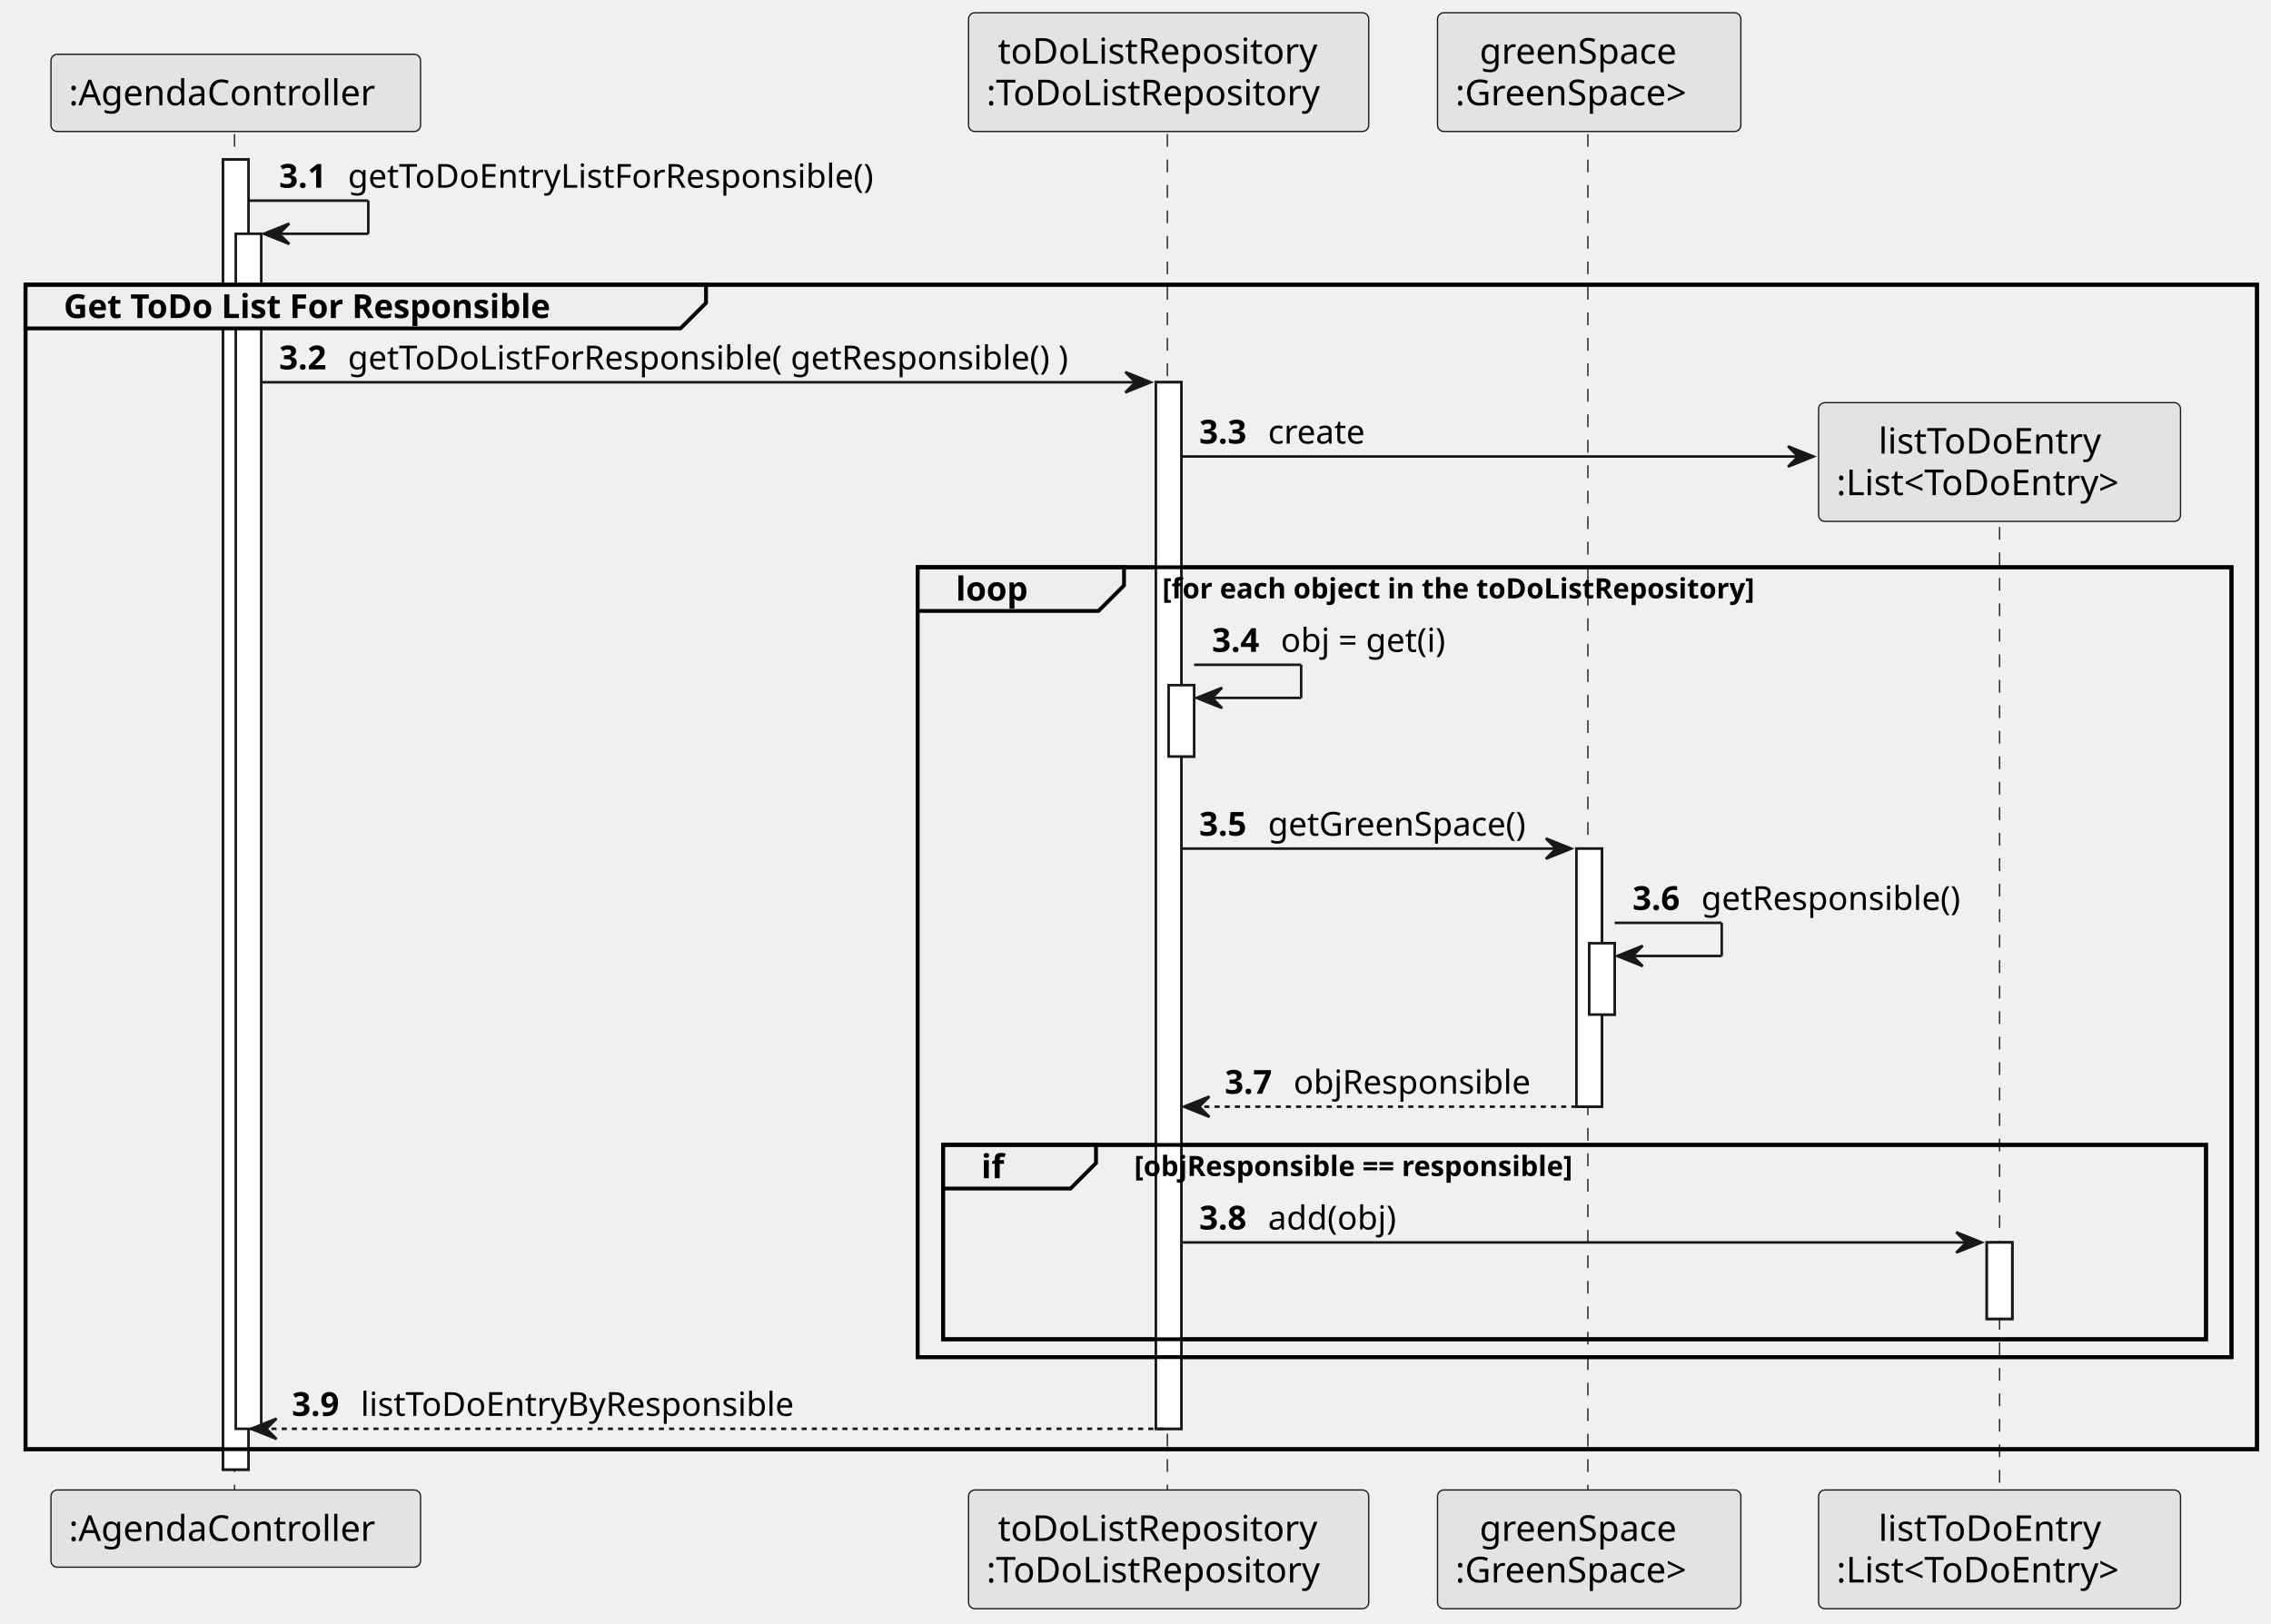
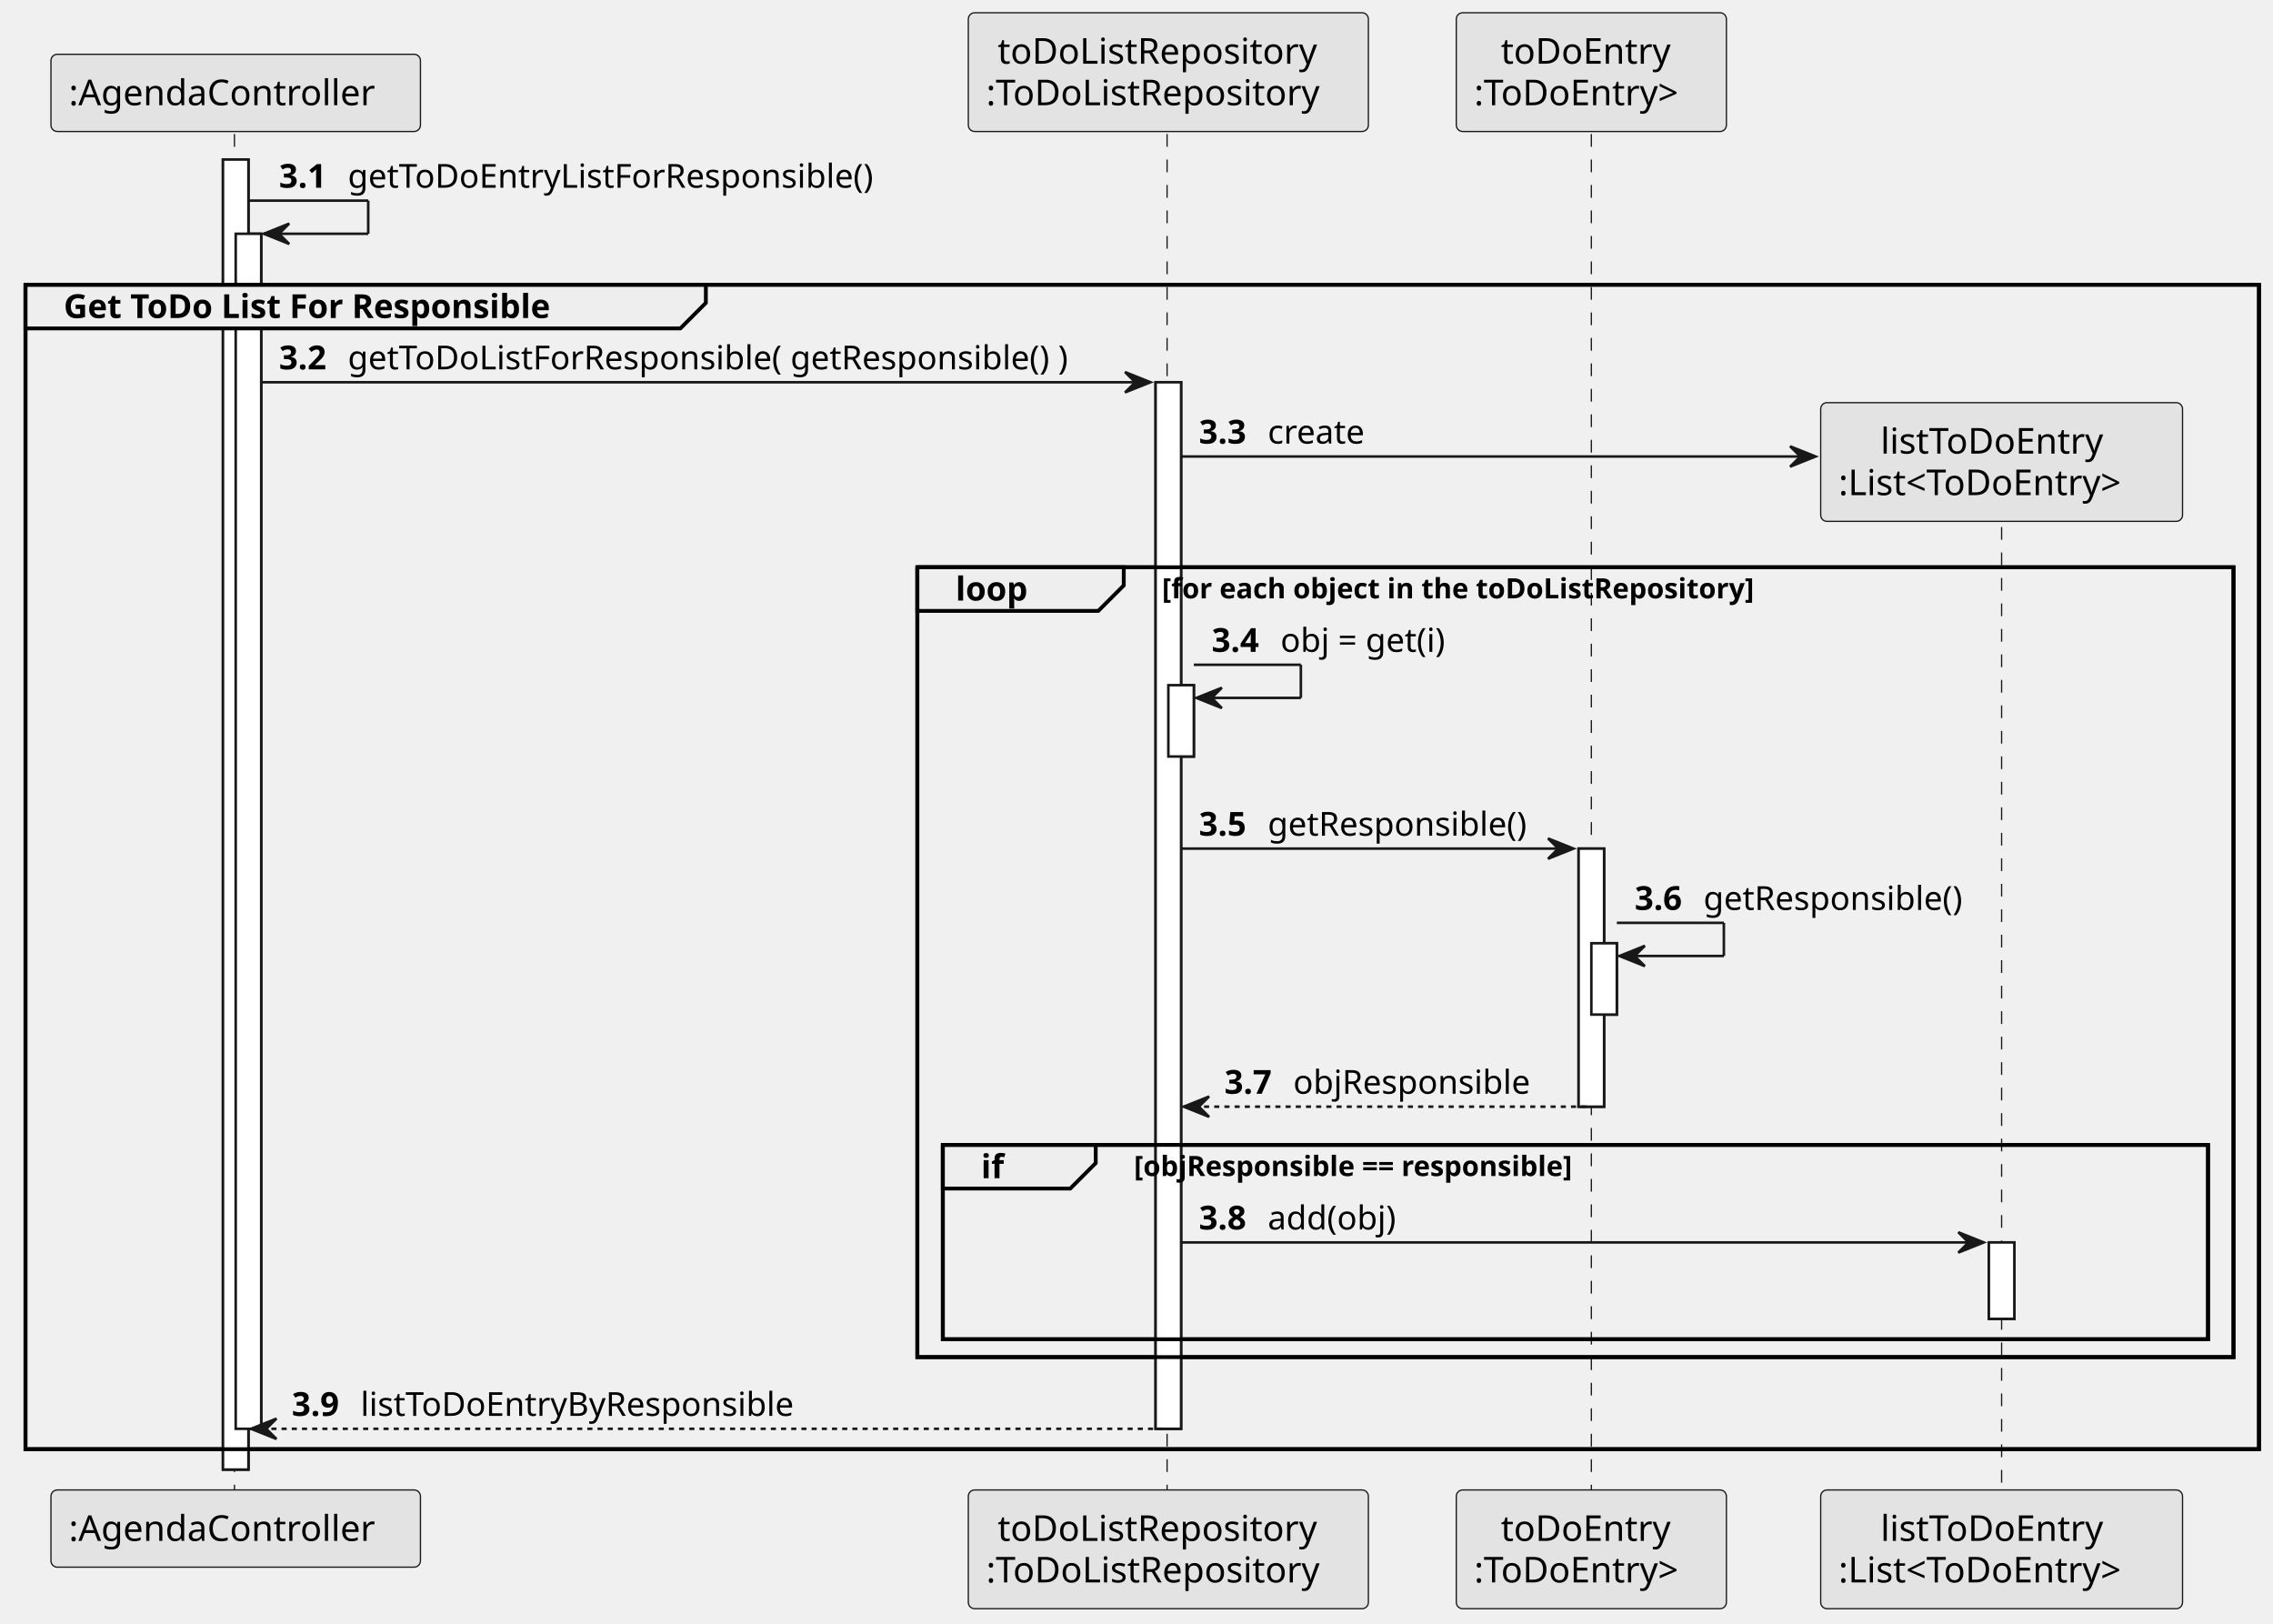
- <svg xmlns="http://www.w3.org/2000/svg" contentStyleType="text/css" height="637px" preserveAspectRatio="none" style="width:891px;height:637px;background:#FFFFFF;" version="1.1" viewBox="0 0 891 637" width="891px" zoomAndPan="magnify">
+ <svg xmlns="http://www.w3.org/2000/svg" contentStyleType="text/css" height="637px" preserveAspectRatio="none" style="width:892px;height:637px;background:#FFFFFF;" version="1.1" viewBox="0 0 892 637" width="892px" zoomAndPan="magnify">
  <defs />
  <g>
    <rect fill="#FFFFFF" height="514.055" style="stroke:#181818;stroke-width:1.0;" width="10" x="87.5" y="62.594" />
    <rect fill="#FFFFFF" height="468.922" style="stroke:#181818;stroke-width:1.0;" width="10" x="92.5" y="91.727" />
    <rect fill="#FFFFFF" height="410.656" style="stroke:#181818;stroke-width:1.0;" width="10" x="453.5" y="149.992" />
    <rect fill="#FFFFFF" height="28" style="stroke:#181818;stroke-width:1.0;" width="10" x="458.5" y="268.852" />
-     <rect fill="#FFFFFF" height="101.266" style="stroke:#181818;stroke-width:1.0;" width="10" x="618.5" y="332.984" />
-     <rect fill="#FFFFFF" height="28" style="stroke:#181818;stroke-width:1.0;" width="10" x="623.5" y="370.117" />
-     <rect fill="#FFFFFF" height="30" style="stroke:#181818;stroke-width:1.0;" width="10" x="779.5" y="487.516" />
-     <rect fill="none" height="456.922" style="stroke:#000000;stroke-width:1.5;" width="875.5" x="10" y="111.727" />
-     <rect fill="none" height="309.93" style="stroke:#000000;stroke-width:1.5;" width="515.5" x="360" y="222.586" />
-     <rect fill="none" height="76.266" style="stroke:#000000;stroke-width:1.5;" width="495.5" x="370" y="449.25" />
+     <rect fill="#FFFFFF" height="101.266" style="stroke:#181818;stroke-width:1.0;" width="10" x="619.5" y="332.984" />
+     <rect fill="#FFFFFF" height="28" style="stroke:#181818;stroke-width:1.0;" width="10" x="624.5" y="370.117" />
+     <rect fill="#FFFFFF" height="30" style="stroke:#181818;stroke-width:1.0;" width="10" x="780.5" y="487.516" />
+     <rect fill="none" height="456.922" style="stroke:#000000;stroke-width:1.5;" width="876.5" x="10" y="111.727" />
+     <rect fill="none" height="309.93" style="stroke:#000000;stroke-width:1.5;" width="516.5" x="360" y="222.586" />
+     <rect fill="none" height="76.266" style="stroke:#000000;stroke-width:1.5;" width="496.5" x="370" y="449.25" />
    <line style="stroke:#181818;stroke-width:0.5;stroke-dasharray:5.0,5.0;" x1="92" x2="92" y1="52.594" y2="585.648" />
    <line style="stroke:#181818;stroke-width:0.5;stroke-dasharray:5.0,5.0;" x1="458" x2="458" y1="52.594" y2="585.648" />
-     <line style="stroke:#181818;stroke-width:0.5;stroke-dasharray:5.0,5.0;" x1="623" x2="623" y1="52.594" y2="585.648" />
-     <line style="stroke:#181818;stroke-width:0.5;stroke-dasharray:5.0,5.0;" x1="784.5" x2="784.5" y1="196.789" y2="585.648" />
+     <line style="stroke:#181818;stroke-width:0.5;stroke-dasharray:5.0,5.0;" x1="624.5" x2="624.5" y1="52.594" y2="585.648" />
+     <line style="stroke:#181818;stroke-width:0.5;stroke-dasharray:5.0,5.0;" x1="785.5" x2="785.5" y1="196.789" y2="585.648" />
    <rect fill="#E3E3E3" height="30.297" rx="2.5" ry="2.5" style="stroke:#181818;stroke-width:0.5;" width="145" x="20" y="21.297" />
    <text fill="#000000" font-family="sans-serif" font-size="14" lengthAdjust="spacing" textLength="131" x="27" y="41.292">:AgendaController</text>
    <rect fill="#E3E3E3" height="30.297" rx="2.5" ry="2.5" style="stroke:#181818;stroke-width:0.5;" width="145" x="20" y="584.648" />
    <text fill="#000000" font-family="sans-serif" font-size="14" lengthAdjust="spacing" textLength="131" x="27" y="604.644">:AgendaController</text>
    <rect fill="#E3E3E3" height="46.594" rx="2.5" ry="2.5" style="stroke:#181818;stroke-width:0.5;" width="157" x="380" y="5" />
    <text fill="#000000" font-family="sans-serif" font-size="14" lengthAdjust="spacing" textLength="134" x="391.5" y="24.995">toDoListRepository</text>
    <text fill="#000000" font-family="sans-serif" font-size="14" lengthAdjust="spacing" textLength="143" x="387" y="41.292">:ToDoListRepository</text>
    <rect fill="#E3E3E3" height="46.594" rx="2.5" ry="2.5" style="stroke:#181818;stroke-width:0.5;" width="157" x="380" y="584.648" />
    <text fill="#000000" font-family="sans-serif" font-size="14" lengthAdjust="spacing" textLength="134" x="391.5" y="604.644">toDoListRepository</text>
    <text fill="#000000" font-family="sans-serif" font-size="14" lengthAdjust="spacing" textLength="143" x="387" y="620.94">:ToDoListRepository</text>
-     <rect fill="#E3E3E3" height="46.594" rx="2.5" ry="2.5" style="stroke:#181818;stroke-width:0.5;" width="119" x="564" y="5" />
-     <text fill="#000000" font-family="sans-serif" font-size="14" lengthAdjust="spacing" textLength="86" x="580.5" y="24.995">greenSpace</text>
-     <text fill="#000000" font-family="sans-serif" font-size="14" lengthAdjust="spacing" textLength="105" x="571" y="41.292">:GreenSpace&gt;</text>
-     <rect fill="#E3E3E3" height="46.594" rx="2.5" ry="2.5" style="stroke:#181818;stroke-width:0.5;" width="119" x="564" y="584.648" />
-     <text fill="#000000" font-family="sans-serif" font-size="14" lengthAdjust="spacing" textLength="86" x="580.5" y="604.644">greenSpace</text>
-     <text fill="#000000" font-family="sans-serif" font-size="14" lengthAdjust="spacing" textLength="105" x="571" y="620.94">:GreenSpace&gt;</text>
-     <rect fill="#E3E3E3" height="46.594" rx="2.5" ry="2.5" style="stroke:#181818;stroke-width:0.5;" width="142" x="713.5" y="584.648" />
-     <text fill="#000000" font-family="sans-serif" font-size="14" lengthAdjust="spacing" textLength="95" x="737" y="604.644">listToDoEntry</text>
-     <text fill="#000000" font-family="sans-serif" font-size="14" lengthAdjust="spacing" textLength="128" x="720.5" y="620.94">:List&lt;ToDoEntry&gt;</text>
+     <rect fill="#E3E3E3" height="46.594" rx="2.5" ry="2.5" style="stroke:#181818;stroke-width:0.5;" width="106" x="571.5" y="5" />
+     <text fill="#000000" font-family="sans-serif" font-size="14" lengthAdjust="spacing" textLength="71" x="589" y="24.995">toDoEntry</text>
+     <text fill="#000000" font-family="sans-serif" font-size="14" lengthAdjust="spacing" textLength="92" x="578.5" y="41.292">:ToDoEntry&gt;</text>
+     <rect fill="#E3E3E3" height="46.594" rx="2.5" ry="2.5" style="stroke:#181818;stroke-width:0.5;" width="106" x="571.5" y="584.648" />
+     <text fill="#000000" font-family="sans-serif" font-size="14" lengthAdjust="spacing" textLength="71" x="589" y="604.644">toDoEntry</text>
+     <text fill="#000000" font-family="sans-serif" font-size="14" lengthAdjust="spacing" textLength="92" x="578.5" y="620.94">:ToDoEntry&gt;</text>
+     <rect fill="#E3E3E3" height="46.594" rx="2.5" ry="2.5" style="stroke:#181818;stroke-width:0.5;" width="142" x="714.5" y="584.648" />
+     <text fill="#000000" font-family="sans-serif" font-size="14" lengthAdjust="spacing" textLength="95" x="738" y="604.644">listToDoEntry</text>
+     <text fill="#000000" font-family="sans-serif" font-size="14" lengthAdjust="spacing" textLength="128" x="721.5" y="620.94">:List&lt;ToDoEntry&gt;</text>
    <rect fill="#FFFFFF" height="514.055" style="stroke:#181818;stroke-width:1.0;" width="10" x="87.5" y="62.594" />
    <rect fill="#FFFFFF" height="468.922" style="stroke:#181818;stroke-width:1.0;" width="10" x="92.5" y="91.727" />
    <rect fill="#FFFFFF" height="410.656" style="stroke:#181818;stroke-width:1.0;" width="10" x="453.5" y="149.992" />
    <rect fill="#FFFFFF" height="28" style="stroke:#181818;stroke-width:1.0;" width="10" x="458.5" y="268.852" />
-     <rect fill="#FFFFFF" height="101.266" style="stroke:#181818;stroke-width:1.0;" width="10" x="618.5" y="332.984" />
-     <rect fill="#FFFFFF" height="28" style="stroke:#181818;stroke-width:1.0;" width="10" x="623.5" y="370.117" />
-     <rect fill="#FFFFFF" height="30" style="stroke:#181818;stroke-width:1.0;" width="10" x="779.5" y="487.516" />
+     <rect fill="#FFFFFF" height="101.266" style="stroke:#181818;stroke-width:1.0;" width="10" x="619.5" y="332.984" />
+     <rect fill="#FFFFFF" height="28" style="stroke:#181818;stroke-width:1.0;" width="10" x="624.5" y="370.117" />
+     <rect fill="#FFFFFF" height="30" style="stroke:#181818;stroke-width:1.0;" width="10" x="780.5" y="487.516" />
    <line style="stroke:#181818;stroke-width:1.0;" x1="97.5" x2="144.5" y1="78.727" y2="78.727" />
    <line style="stroke:#181818;stroke-width:1.0;" x1="144.5" x2="144.5" y1="78.727" y2="91.727" />
    <line style="stroke:#181818;stroke-width:1.0;" x1="103.5" x2="144.5" y1="91.727" y2="91.727" />
    <polygon fill="#181818" points="113.5,87.727,103.5,91.727,113.5,95.727,109.5,91.727" style="stroke:#181818;stroke-width:1.0;" />
    <text fill="#000000" font-family="sans-serif" font-size="13" font-weight="bold" lengthAdjust="spacing" textLength="23" x="109.5" y="73.661">3.1</text>
    <text fill="#000000" font-family="sans-serif" font-size="13" lengthAdjust="spacing" textLength="221" x="136.5" y="73.661">getToDoEntryListForResponsible()</text>
    <path d="M10,111.727 L277,111.727 L277,118.859 L267,128.859 L10,128.859 L10,111.727 " fill="#EEEEEE" style="stroke:#000000;stroke-width:1.5;" />
-     <rect fill="none" height="456.922" style="stroke:#000000;stroke-width:1.5;" width="875.5" x="10" y="111.727" />
+     <rect fill="none" height="456.922" style="stroke:#000000;stroke-width:1.5;" width="876.5" x="10" y="111.727" />
    <text fill="#000000" font-family="sans-serif" font-size="13" font-weight="bold" lengthAdjust="spacing" textLength="222" x="25" y="124.793">Get ToDo List For Responsible</text>
    <polygon fill="#181818" points="441.5,145.992,451.5,149.992,441.5,153.992,445.5,149.992" style="stroke:#181818;stroke-width:1.0;" />
    <line style="stroke:#181818;stroke-width:1.0;" x1="102.5" x2="447.5" y1="149.992" y2="149.992" />
    <text fill="#000000" font-family="sans-serif" font-size="13" font-weight="bold" lengthAdjust="spacing" textLength="23" x="109.5" y="144.926">3.2</text>
    <text fill="#000000" font-family="sans-serif" font-size="13" lengthAdjust="spacing" textLength="305" x="136.5" y="144.926">getToDoListForResponsible( getResponsible() )</text>
-     <polygon fill="#181818" points="701.5,175.125,711.5,179.125,701.5,183.125,705.5,179.125" style="stroke:#181818;stroke-width:1.0;" />
-     <line style="stroke:#181818;stroke-width:1.0;" x1="463.5" x2="707.5" y1="179.125" y2="179.125" />
+     <polygon fill="#181818" points="702.5,175.125,712.5,179.125,702.5,183.125,706.5,179.125" style="stroke:#181818;stroke-width:1.0;" />
+     <line style="stroke:#181818;stroke-width:1.0;" x1="463.5" x2="708.5" y1="179.125" y2="179.125" />
    <text fill="#000000" font-family="sans-serif" font-size="13" font-weight="bold" lengthAdjust="spacing" textLength="23" x="470.5" y="174.059">3.3</text>
    <text fill="#000000" font-family="sans-serif" font-size="13" lengthAdjust="spacing" textLength="41" x="497.5" y="174.059">create</text>
-     <rect fill="#E3E3E3" height="46.594" rx="2.5" ry="2.5" style="stroke:#181818;stroke-width:0.5;" width="142" x="713.5" y="157.992" />
-     <text fill="#000000" font-family="sans-serif" font-size="14" lengthAdjust="spacing" textLength="95" x="737" y="177.987">listToDoEntry</text>
-     <text fill="#000000" font-family="sans-serif" font-size="14" lengthAdjust="spacing" textLength="128" x="720.5" y="194.284">:List&lt;ToDoEntry&gt;</text>
+     <rect fill="#E3E3E3" height="46.594" rx="2.5" ry="2.5" style="stroke:#181818;stroke-width:0.5;" width="142" x="714.5" y="157.992" />
+     <text fill="#000000" font-family="sans-serif" font-size="14" lengthAdjust="spacing" textLength="95" x="738" y="177.987">listToDoEntry</text>
+     <text fill="#000000" font-family="sans-serif" font-size="14" lengthAdjust="spacing" textLength="128" x="721.5" y="194.284">:List&lt;ToDoEntry&gt;</text>
    <path d="M360,222.586 L441,222.586 L441,229.719 L431,239.719 L360,239.719 L360,222.586 " fill="#EEEEEE" style="stroke:#000000;stroke-width:1.5;" />
-     <rect fill="none" height="309.93" style="stroke:#000000;stroke-width:1.5;" width="515.5" x="360" y="222.586" />
+     <rect fill="none" height="309.93" style="stroke:#000000;stroke-width:1.5;" width="516.5" x="360" y="222.586" />
    <text fill="#000000" font-family="sans-serif" font-size="13" font-weight="bold" lengthAdjust="spacing" textLength="31" x="375" y="235.653">loop</text>
    <text fill="#000000" font-family="sans-serif" font-size="11" font-weight="bold" lengthAdjust="spacing" textLength="268" x="456" y="234.796">[for each object in the toDoListRepository]</text>
    <line style="stroke:#181818;stroke-width:1.0;" x1="468.5" x2="510.5" y1="260.852" y2="260.852" />
    <line style="stroke:#181818;stroke-width:1.0;" x1="510.5" x2="510.5" y1="260.852" y2="273.852" />
    <line style="stroke:#181818;stroke-width:1.0;" x1="469.5" x2="510.5" y1="273.852" y2="273.852" />
    <polygon fill="#181818" points="479.5,269.852,469.5,273.852,479.5,277.852,475.5,273.852" style="stroke:#181818;stroke-width:1.0;" />
    <text fill="#000000" font-family="sans-serif" font-size="13" font-weight="bold" lengthAdjust="spacing" textLength="23" x="475.5" y="255.786">3.4</text>
    <text fill="#000000" font-family="sans-serif" font-size="13" lengthAdjust="spacing" textLength="74" x="502.5" y="255.786">obj = get(i)</text>
-     <polygon fill="#181818" points="606.5,328.984,616.5,332.984,606.5,336.984,610.5,332.984" style="stroke:#181818;stroke-width:1.0;" />
-     <line style="stroke:#181818;stroke-width:1.0;" x1="463.5" x2="612.5" y1="332.984" y2="332.984" />
+     <polygon fill="#181818" points="607.5,328.984,617.5,332.984,607.5,336.984,611.5,332.984" style="stroke:#181818;stroke-width:1.0;" />
+     <line style="stroke:#181818;stroke-width:1.0;" x1="463.5" x2="613.5" y1="332.984" y2="332.984" />
    <text fill="#000000" font-family="sans-serif" font-size="13" font-weight="bold" lengthAdjust="spacing" textLength="23" x="470.5" y="327.918">3.5</text>
-     <text fill="#000000" font-family="sans-serif" font-size="13" lengthAdjust="spacing" textLength="109" x="497.5" y="327.918">getGreenSpace()</text>
-     <line style="stroke:#181818;stroke-width:1.0;" x1="633.5" x2="675.5" y1="362.117" y2="362.117" />
-     <line style="stroke:#181818;stroke-width:1.0;" x1="675.5" x2="675.5" y1="362.117" y2="375.117" />
-     <line style="stroke:#181818;stroke-width:1.0;" x1="634.5" x2="675.5" y1="375.117" y2="375.117" />
-     <polygon fill="#181818" points="644.5,371.117,634.5,375.117,644.5,379.117,640.5,375.117" style="stroke:#181818;stroke-width:1.0;" />
-     <text fill="#000000" font-family="sans-serif" font-size="13" font-weight="bold" lengthAdjust="spacing" textLength="23" x="640.5" y="357.051">3.6</text>
-     <text fill="#000000" font-family="sans-serif" font-size="13" lengthAdjust="spacing" textLength="110" x="667.5" y="357.051">getResponsible()</text>
+     <text fill="#000000" font-family="sans-serif" font-size="13" lengthAdjust="spacing" textLength="110" x="497.5" y="327.918">getResponsible()</text>
+     <line style="stroke:#181818;stroke-width:1.0;" x1="634.5" x2="676.5" y1="362.117" y2="362.117" />
+     <line style="stroke:#181818;stroke-width:1.0;" x1="676.5" x2="676.5" y1="362.117" y2="375.117" />
+     <line style="stroke:#181818;stroke-width:1.0;" x1="635.5" x2="676.5" y1="375.117" y2="375.117" />
+     <polygon fill="#181818" points="645.5,371.117,635.5,375.117,645.5,379.117,641.5,375.117" style="stroke:#181818;stroke-width:1.0;" />
+     <text fill="#000000" font-family="sans-serif" font-size="13" font-weight="bold" lengthAdjust="spacing" textLength="23" x="641.5" y="357.051">3.6</text>
+     <text fill="#000000" font-family="sans-serif" font-size="13" lengthAdjust="spacing" textLength="110" x="668.5" y="357.051">getResponsible()</text>
    <polygon fill="#181818" points="474.5,430.25,464.5,434.25,474.5,438.25,470.5,434.25" style="stroke:#181818;stroke-width:1.0;" />
-     <line style="stroke:#181818;stroke-width:1.0;stroke-dasharray:2.0,2.0;" x1="468.5" x2="622.5" y1="434.25" y2="434.25" />
+     <line style="stroke:#181818;stroke-width:1.0;stroke-dasharray:2.0,2.0;" x1="468.5" x2="623.5" y1="434.25" y2="434.25" />
    <text fill="#000000" font-family="sans-serif" font-size="13" font-weight="bold" lengthAdjust="spacing" textLength="23" x="480.5" y="429.184">3.7</text>
    <text fill="#000000" font-family="sans-serif" font-size="13" lengthAdjust="spacing" textLength="99" x="507.5" y="429.184">objResponsible</text>
    <path d="M370,449.25 L430,449.25 L430,456.383 L420,466.383 L370,466.383 L370,449.25 " fill="#EEEEEE" style="stroke:#000000;stroke-width:1.5;" />
-     <rect fill="none" height="76.266" style="stroke:#000000;stroke-width:1.5;" width="495.5" x="370" y="449.25" />
+     <rect fill="none" height="76.266" style="stroke:#000000;stroke-width:1.5;" width="496.5" x="370" y="449.25" />
    <text fill="#000000" font-family="sans-serif" font-size="13" font-weight="bold" lengthAdjust="spacing" textLength="10" x="385" y="462.317">if</text>
    <text fill="#000000" font-family="sans-serif" font-size="11" font-weight="bold" lengthAdjust="spacing" textLength="205" x="445" y="461.46">[objResponsible == responsible]</text>
-     <polygon fill="#181818" points="767.5,483.516,777.5,487.516,767.5,491.516,771.5,487.516" style="stroke:#181818;stroke-width:1.0;" />
-     <line style="stroke:#181818;stroke-width:1.0;" x1="463.5" x2="773.5" y1="487.516" y2="487.516" />
+     <polygon fill="#181818" points="768.5,483.516,778.5,487.516,768.5,491.516,772.5,487.516" style="stroke:#181818;stroke-width:1.0;" />
+     <line style="stroke:#181818;stroke-width:1.0;" x1="463.5" x2="774.5" y1="487.516" y2="487.516" />
    <text fill="#000000" font-family="sans-serif" font-size="13" font-weight="bold" lengthAdjust="spacing" textLength="23" x="470.5" y="482.45">3.8</text>
    <text fill="#000000" font-family="sans-serif" font-size="13" lengthAdjust="spacing" textLength="54" x="497.5" y="482.45">add(obj)</text>
    <polygon fill="#181818" points="108.5,556.648,98.5,560.648,108.5,564.648,104.5,560.648" style="stroke:#181818;stroke-width:1.0;" />
    <line style="stroke:#181818;stroke-width:1.0;stroke-dasharray:2.0,2.0;" x1="102.5" x2="457.5" y1="560.648" y2="560.648" />
    <text fill="#000000" font-family="sans-serif" font-size="13" font-weight="bold" lengthAdjust="spacing" textLength="23" x="114.5" y="555.582">3.9</text>
    <text fill="#000000" font-family="sans-serif" font-size="13" lengthAdjust="spacing" textLength="184" x="141.5" y="555.582">listToDoEntryByResponsible</text>
  </g>
</svg>
